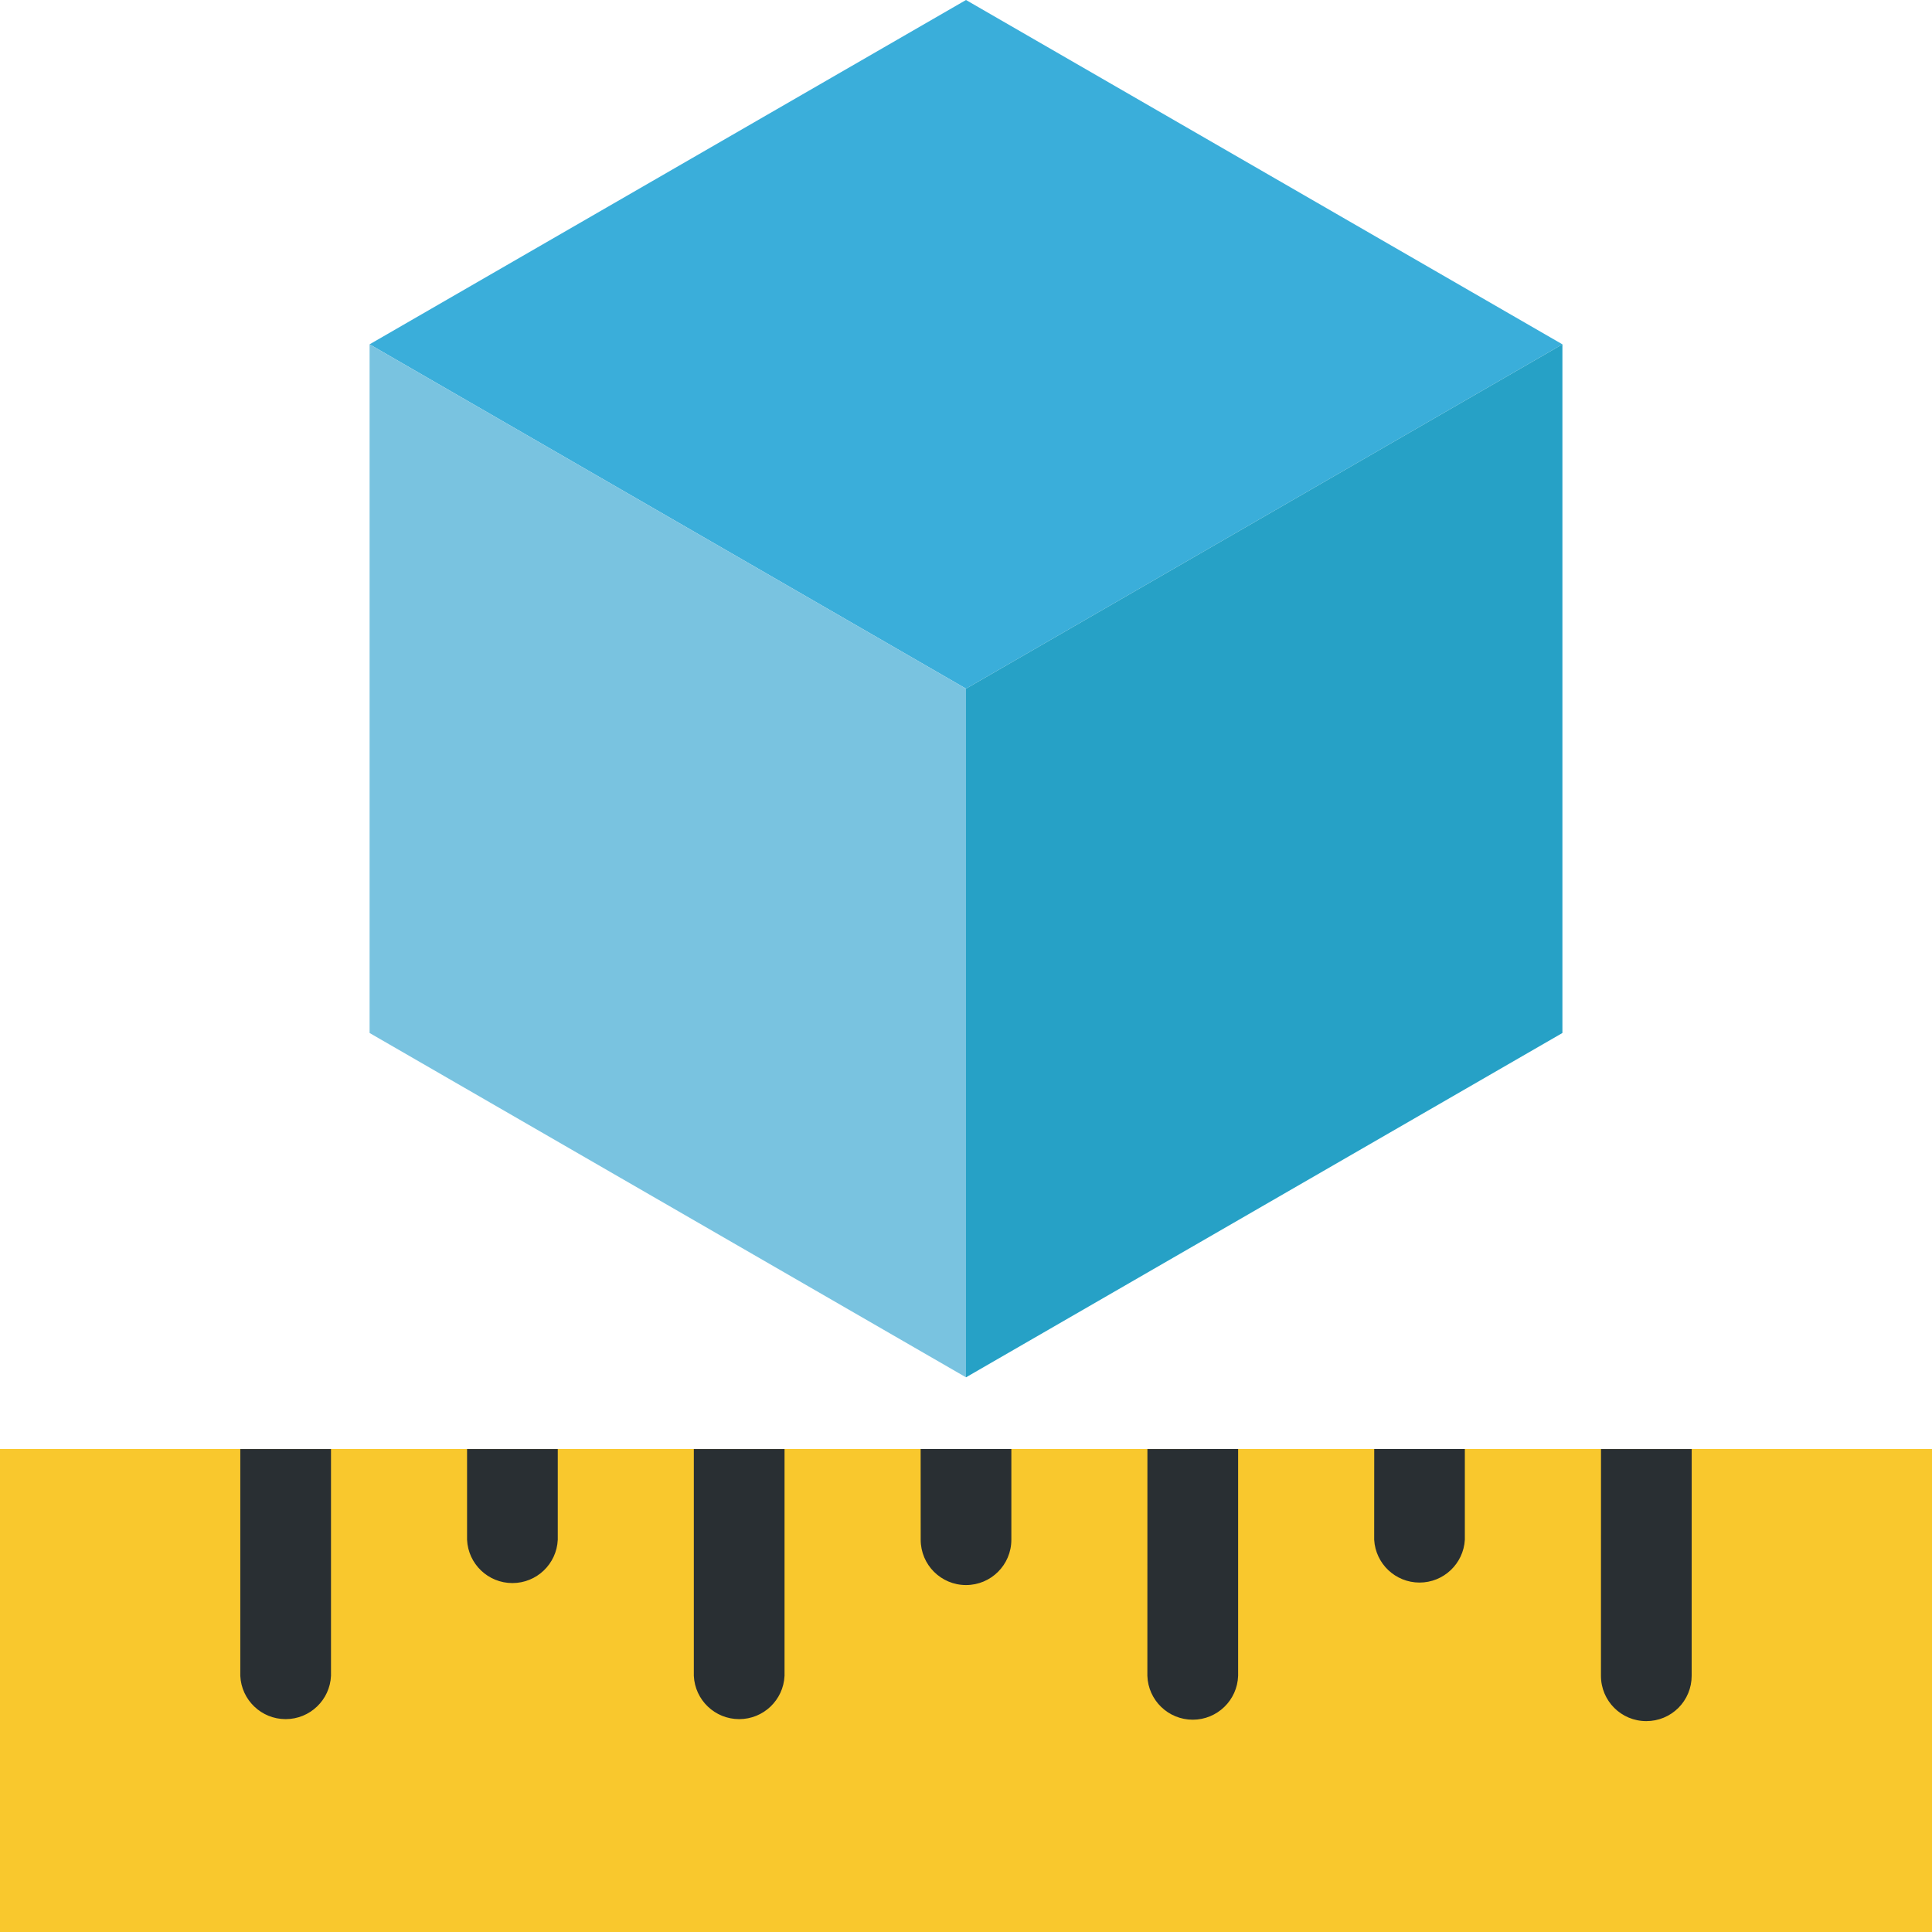
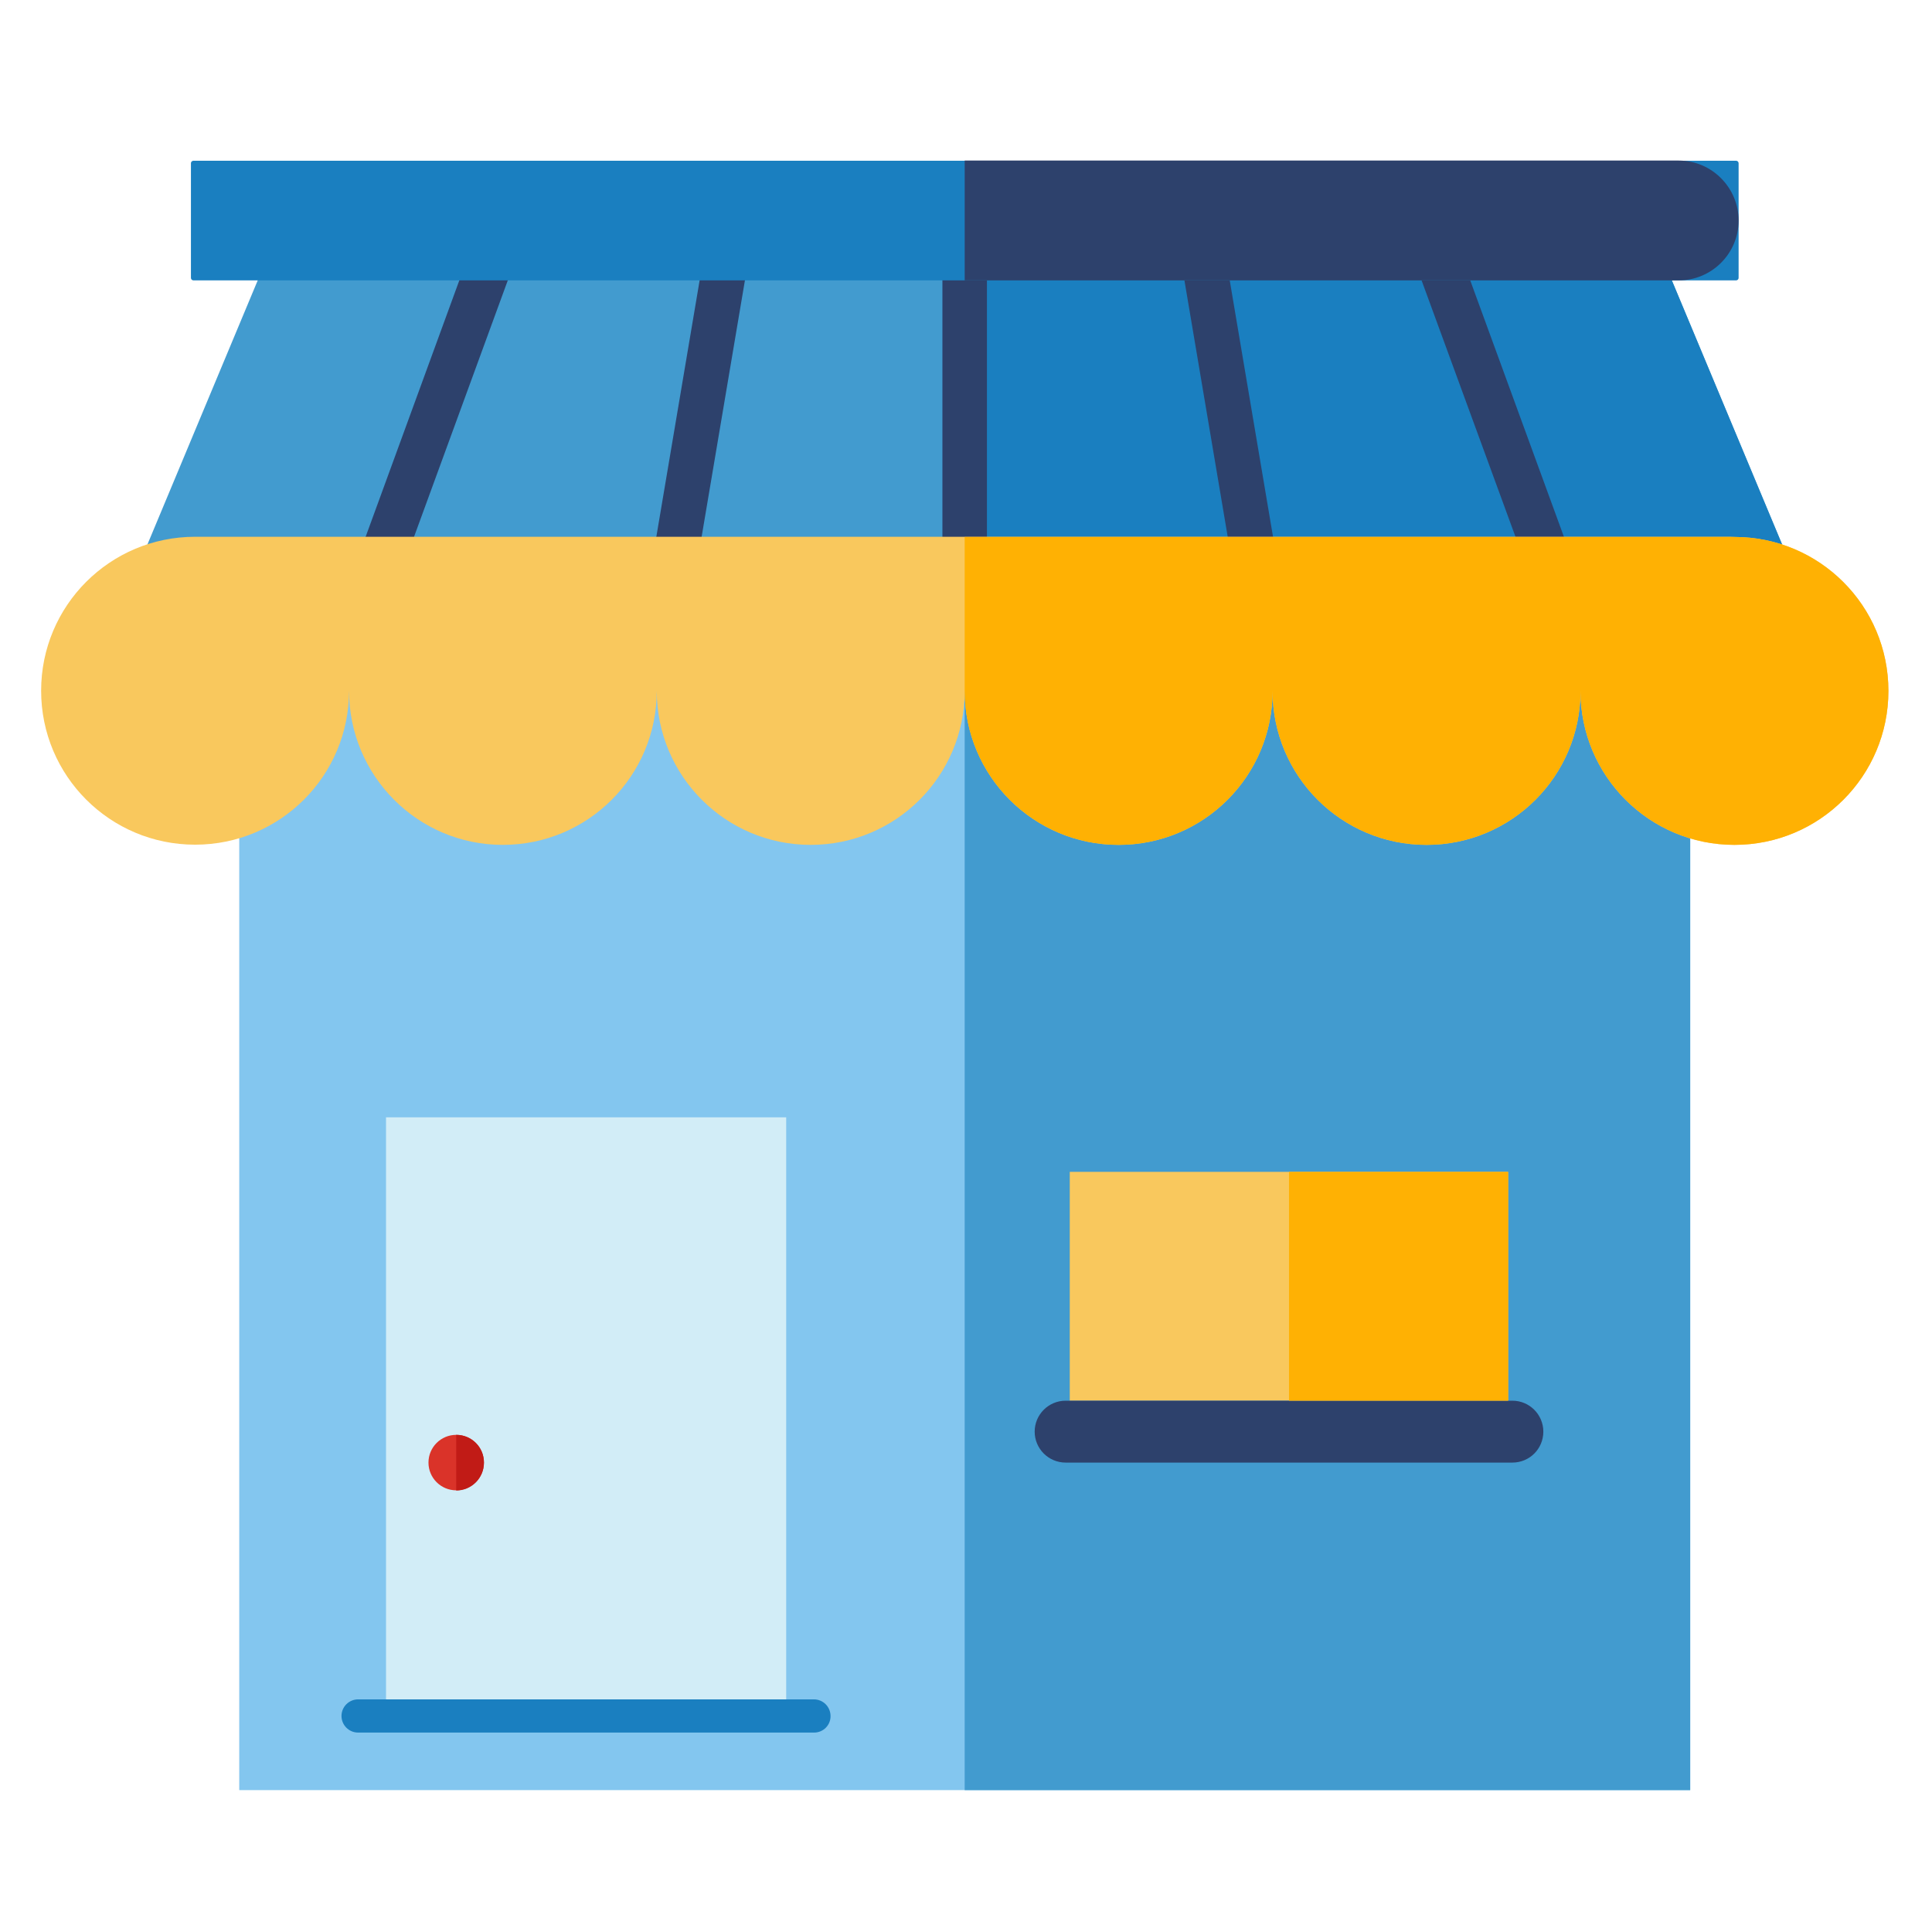
- <svg xmlns="http://www.w3.org/2000/svg" t="1524451961777" class="icon" style="" viewBox="0 0 1024 1024" version="1.1" p-id="6475" width="200" height="200">
+ <svg xmlns="http://www.w3.org/2000/svg" t="1524883315873" class="icon" style="" viewBox="0 0 1024 1024" version="1.1" p-id="2642" width="128" height="128">
  <defs>
    <style type="text/css" />
  </defs>
-   <path d="M512 0L195.891 182.502 512 365.005l316.109-182.502z" fill="#3AAEDA" p-id="6476" />
-   <path d="M195.891 182.502v365.005L512 730.01V365.005z" fill="#79C3E0" p-id="6477" />
-   <path d="M512 365.005v365.005l316.109-182.502V182.502z" fill="#26A1C6" p-id="6478" />
-   <path d="M0 768h1024v256H0z" fill="#F9C82D" p-id="6479" />
-   <path d="M127.36 888.218a24.064 24.064 0 0 0 48.077 0v-120.192H127.36v120.192zM247.552 816.102a24.064 24.064 0 0 0 48.077 0v-48.077H247.552v48.077zM367.744 768.026v120.192a24.064 24.064 0 0 0 48.077 0v-120.192h-48.077zM487.962 768l0.026 48.077a24.013 24.013 0 1 0 48.051 0.026V768h-48.077zM608.154 768.026l-0.026 120.192a24.064 24.064 0 0 0 48.102-0.026V768l-48.077 0.026zM848.563 768.026l-0.026 120.192c0 13.286 10.752 24.038 24.064 24.013a23.987 23.987 0 0 0 24.013-24.013l0.026-120.192h-48.077zM728.371 768l-0.026 48.102a24.064 24.064 0 0 0 48.051-0.026V768h-48.026z" fill="#292F33" p-id="6480" />
+   <path d="M126.8 360.1h769.1v588.7H126.8z" fill="#83C6EF" p-id="2643" />
+   <path d="M511.3 360.1h384.5v588.7H511.3zM951 304H71.7l72.5-173.6h734.3z" fill="#429BCF" p-id="2644" />
+   <path d="M511.3 304H951l-72.5-173.6H511.3z" fill="#1A7FC0" p-id="2645" />
+   <path d="M212.8 302.7l-21.6-11.1 58.9-161.2 21.6 11.2zM809.9 302.7l-59-161.1 21.7-11.2 58.9 161.2zM369.3 299.8l-23.1-5.4 27.2-161.1 23.1 5.4zM653.3 299.8l-27.2-161.1 23.1-5.4 27.2 161.1zM499.5 136h23.6v161.1h-23.6z" fill="#2D416C" p-id="2646" />
+   <path d="M919.3 284.6c45.1 0 81.6 36.5 81.6 81.6s-36.5 81.6-81.6 81.6-81.6-36.5-81.6-81.6c0 45.1-36.5 81.6-81.6 81.6s-81.6-36.5-81.6-81.6c0 45.1-36.5 81.6-81.6 81.6s-81.6-36.5-81.6-81.6c0 45.1-36.5 81.6-81.6 81.6s-81.6-36.5-81.6-81.6c0 45.1-36.5 81.6-81.6 81.6S185 411.2 185 366.1c0 45.1-36.5 81.6-81.6 81.6s-81.6-36.5-81.6-81.6 36.5-81.6 81.6-81.6H917" fill="#F9C85D" p-id="2647" />
+   <path d="M920.2 148.6H102.5c-0.7 0-1.3-0.6-1.3-1.3V86.5c0-0.7 0.6-1.3 1.3-1.3h817.7c0.7 0 1.3 0.6 1.3 1.3v60.8c0 0.7-0.6 1.3-1.3 1.3z" fill="#1A7FC0" p-id="2648" />
+   <path d="M204.6 592.2h212.1v317.3H204.6z" fill="#D2EDF7" p-id="2649" />
+   <path d="M241.8 775.2m-14.7 0a14.7 14.7 0 1 0 29.4 0 14.7 14.7 0 1 0-29.4 0Z" fill="#DA3329" p-id="2650" />
+   <path d="M567 621.1h232.3v121.3H567z" fill="#F9C85D" p-id="2651" />
+   <path d="M801.6 775.2H564.8c-9.1 0-16.4-7.4-16.4-16.4 0-9.1 7.4-16.4 16.4-16.4h236.8c9.1 0 16.4 7.4 16.4 16.4 0 9.1-7.3 16.4-16.4 16.4z" fill="#2D416C" p-id="2652" />
+   <path d="M683.2 621.1h116.2v121.3H683.2z" fill="#FFB103" p-id="2653" />
+   <path d="M919.3 284.6h-408v81.6c0 45.1 36.5 81.6 81.6 81.6 45.1 0 81.6-36.5 81.6-81.6 0 45.1 36.5 81.6 81.6 81.6s81.6-36.5 81.6-81.6c0 45.1 36.5 81.6 81.6 81.6 45.1 0 81.6-36.5 81.6-81.6s-36.6-81.6-81.6-81.6z" fill="#FFB103" p-id="2654" />
+   <path d="M889.8 85.1H511.3v63.5h378.5c17.5 0 31.7-14.3 31.7-31.7s-14.2-31.8-31.7-31.8z" fill="#2D416C" p-id="2655" />
+   <path d="M431.5 918.3H189.8c-4.9 0-8.8-4-8.8-8.8 0-4.9 4-8.8 8.8-8.8h241.6c4.9 0 8.8 4 8.8 8.8 0.1 4.8-3.8 8.8-8.7 8.8z" fill="#1A7FC0" p-id="2656" />
+   <path d="M241.8 760.5V790c8.1 0 14.7-6.6 14.7-14.7 0.1-8.2-6.5-14.8-14.7-14.8z" fill="#C11B16" p-id="2657" />
</svg>
